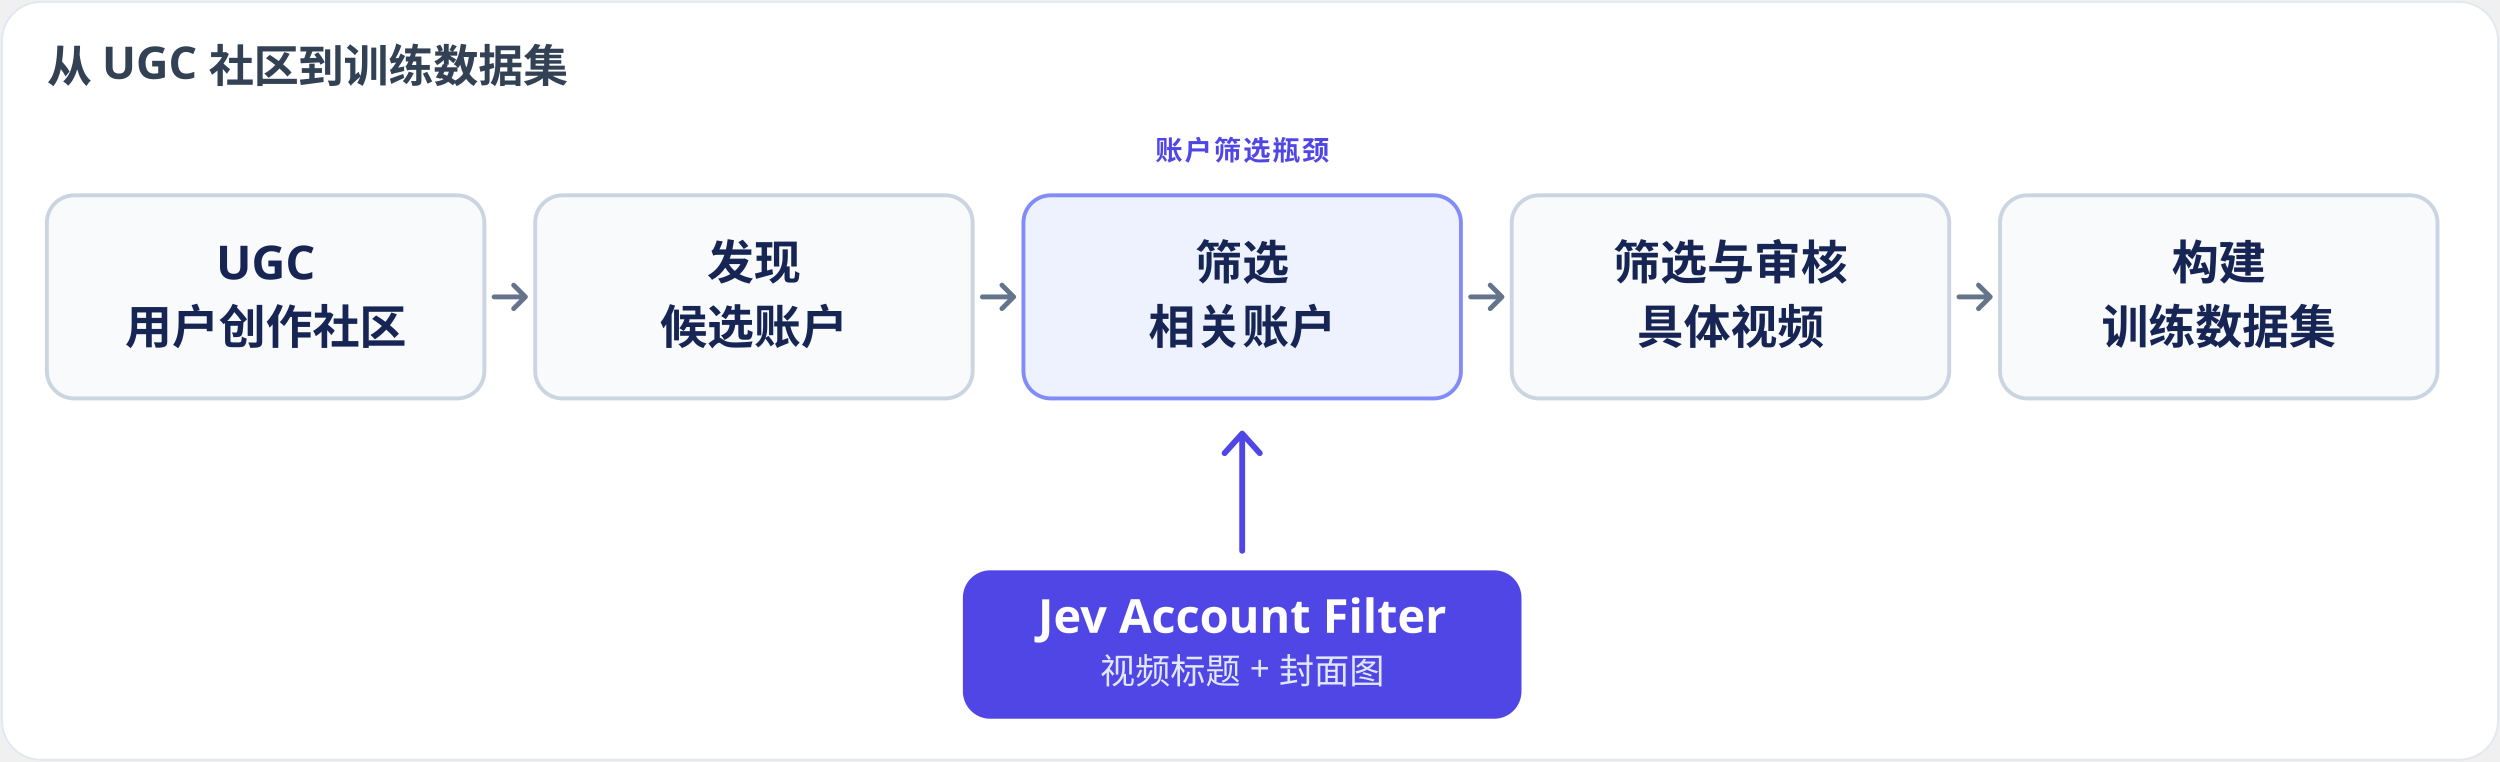
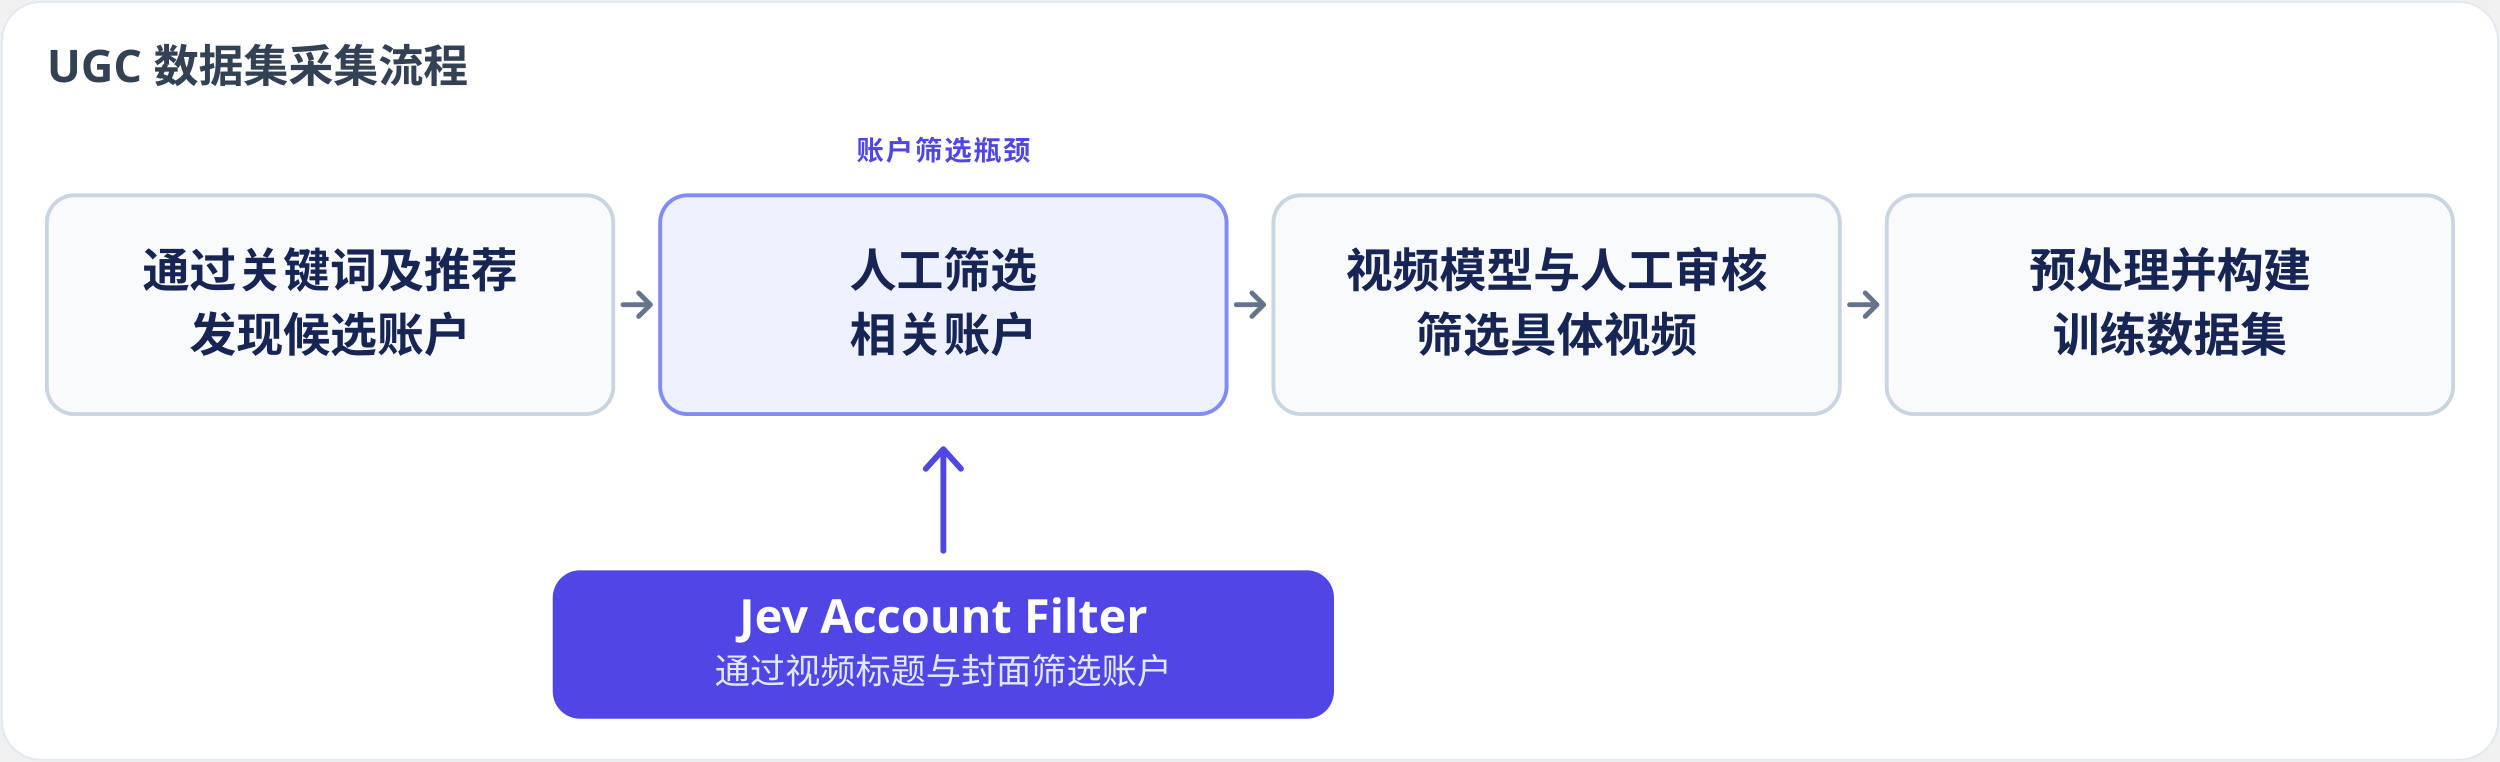
<svg xmlns="http://www.w3.org/2000/svg" width="1280" height="390" viewBox="0 0 1280 390" role="img" aria-labelledby="title description">
  <rect x="1" y="1" width="1278" height="388" rx="20" fill="#ffffff" stroke="#e2e8f0" />
  <g font-family="Segoe UI, Microsoft YaHei, sans-serif">
-     <text x="24" y="42" font-size="23" font-weight="600" fill="#334155">从 UGC 社区到训练数据集</text>
-     <text x="636" y="82" text-anchor="middle" font-size="14" font-weight="700" letter-spacing="1" fill="#4f46e5">账户筛选瓶颈</text>
-     <rect x="24" y="100" width="224" height="104" rx="14" fill="#f8fafc" stroke="#cbd5e1" stroke-width="2" />
-     <text x="136" y="143" text-anchor="middle" font-size="24" font-weight="600" fill="#172554">UGC</text>
-     <text x="136" y="176" text-anchor="middle" font-size="24" font-weight="600" fill="#172554">用户创作社区</text>
-     <path d="M253 152h16m-6-6 6 6-6 6" fill="none" stroke="#64748b" stroke-width="2.5" stroke-linecap="round" stroke-linejoin="round" />
-     <rect x="274" y="100" width="224" height="104" rx="14" fill="#f8fafc" stroke="#cbd5e1" stroke-width="2" />
-     <text x="386" y="143" text-anchor="middle" font-size="24" font-weight="600" fill="#172554">发现</text>
-     <text x="386" y="176" text-anchor="middle" font-size="24" font-weight="600" fill="#172554">候选账户</text>
-     <path d="M503 152h16m-6-6 6 6-6 6" fill="none" stroke="#64748b" stroke-width="2.5" stroke-linecap="round" stroke-linejoin="round" />
-     <rect x="524" y="100" width="224" height="104" rx="14" fill="#eef2ff" stroke="#818cf8" stroke-width="2" />
-     <text x="636" y="143" text-anchor="middle" font-size="24" font-weight="600" fill="#172554">筛选</text>
-     <text x="636" y="176" text-anchor="middle" font-size="24" font-weight="600" fill="#172554">相关账户</text>
-     <path d="M753 152h16m-6-6 6 6-6 6" fill="none" stroke="#64748b" stroke-width="2.5" stroke-linecap="round" stroke-linejoin="round" />
-     <rect x="774" y="100" width="224" height="104" rx="14" fill="#f8fafc" stroke="#cbd5e1" stroke-width="2" />
-     <text x="886" y="143" text-anchor="middle" font-size="24" font-weight="600" fill="#172554">筛选与审核</text>
-     <text x="886" y="176" text-anchor="middle" font-size="24" font-weight="600" fill="#172554">具体视频</text>
-     <path d="M1003 152h16m-6-6 6 6-6 6" fill="none" stroke="#64748b" stroke-width="2.5" stroke-linecap="round" stroke-linejoin="round" />
-     <rect x="1024" y="100" width="224" height="104" rx="14" fill="#f8fafc" stroke="#cbd5e1" stroke-width="2" />
-     <text x="1136" y="143" text-anchor="middle" font-size="24" font-weight="600" fill="#172554">构建</text>
-     <text x="1136" y="176" text-anchor="middle" font-size="24" font-weight="600" fill="#172554">训练数据集</text>
-     <path d="M636 282V222m-9 10 9-10 9 10" fill="none" stroke="#4f46e5" stroke-width="3" stroke-linecap="round" stroke-linejoin="round" />
-     <rect x="493" y="292" width="286" height="76" rx="14" fill="#4f46e5" />
-     <text x="636" y="324" text-anchor="middle" font-size="24" font-weight="700" fill="#ffffff">Jev Account Filter</text>
-     <text x="636" y="350" text-anchor="middle" font-size="18" fill="#e0e7ff">视频标题 + 封面图</text>
+     <text x="24" y="42" font-size="23" font-weight="600" fill="#334155">UGC 数据集采集流程</text>
+     <text x="483" y="82" text-anchor="middle" font-size="14" font-weight="700" letter-spacing="1" fill="#4f46e5">账户筛选瓶颈</text>
+     <rect x="24" y="100" width="290" height="112" rx="14" fill="#f8fafc" stroke="#cbd5e1" stroke-width="2" />
+     <text x="169" y="147" text-anchor="middle" font-size="24" font-weight="600" fill="#172554">通过关键词及推荐</text>
+     <text x="169" y="180" text-anchor="middle" font-size="24" font-weight="600" fill="#172554">发现候选账户</text>
+     <path d="M319 156h14m-6-6 6 6-6 6" fill="none" stroke="#64748b" stroke-width="2.5" stroke-linecap="round" stroke-linejoin="round" />
+     <rect x="338" y="100" width="290" height="112" rx="14" fill="#eef2ff" stroke="#818cf8" stroke-width="2" />
+     <text x="483" y="147" text-anchor="middle" font-size="24" font-weight="600" fill="#172554">人工筛选</text>
+     <text x="483" y="180" text-anchor="middle" font-size="24" font-weight="600" fill="#172554">相关账户</text>
+     <path d="M633 156h14m-6-6 6 6-6 6" fill="none" stroke="#64748b" stroke-width="2.5" stroke-linecap="round" stroke-linejoin="round" />
+     <rect x="652" y="100" width="290" height="112" rx="14" fill="#f8fafc" stroke="#cbd5e1" stroke-width="2" />
+     <text x="797" y="147" text-anchor="middle" font-size="24" font-weight="600" fill="#172554">视频模型与人工审核</text>
+     <text x="797" y="180" text-anchor="middle" font-size="24" font-weight="600" fill="#172554">筛选具体视频</text>
+     <path d="M947 156h14m-6-6 6 6-6 6" fill="none" stroke="#64748b" stroke-width="2.5" stroke-linecap="round" stroke-linejoin="round" />
+     <rect x="966" y="100" width="290" height="112" rx="14" fill="#f8fafc" stroke="#cbd5e1" stroke-width="2" />
+     <text x="1111" y="147" text-anchor="middle" font-size="24" font-weight="600" fill="#172554">预处理并构建</text>
+     <text x="1111" y="180" text-anchor="middle" font-size="24" font-weight="600" fill="#172554">训练数据集</text>
+     <path d="M483 282V230m-9 10 9-10 9 10" fill="none" stroke="#4f46e5" stroke-width="3" stroke-linecap="round" stroke-linejoin="round" />
+     <rect x="283" y="292" width="400" height="76" rx="14" fill="#4f46e5" />
+     <text x="483" y="324" text-anchor="middle" font-size="24" font-weight="700" fill="#ffffff">Jev Account Filter</text>
+     <text x="483" y="350" text-anchor="middle" font-size="18" fill="#e0e7ff">通过视频标题与封面筛选账户</text>
  </g>
</svg>
